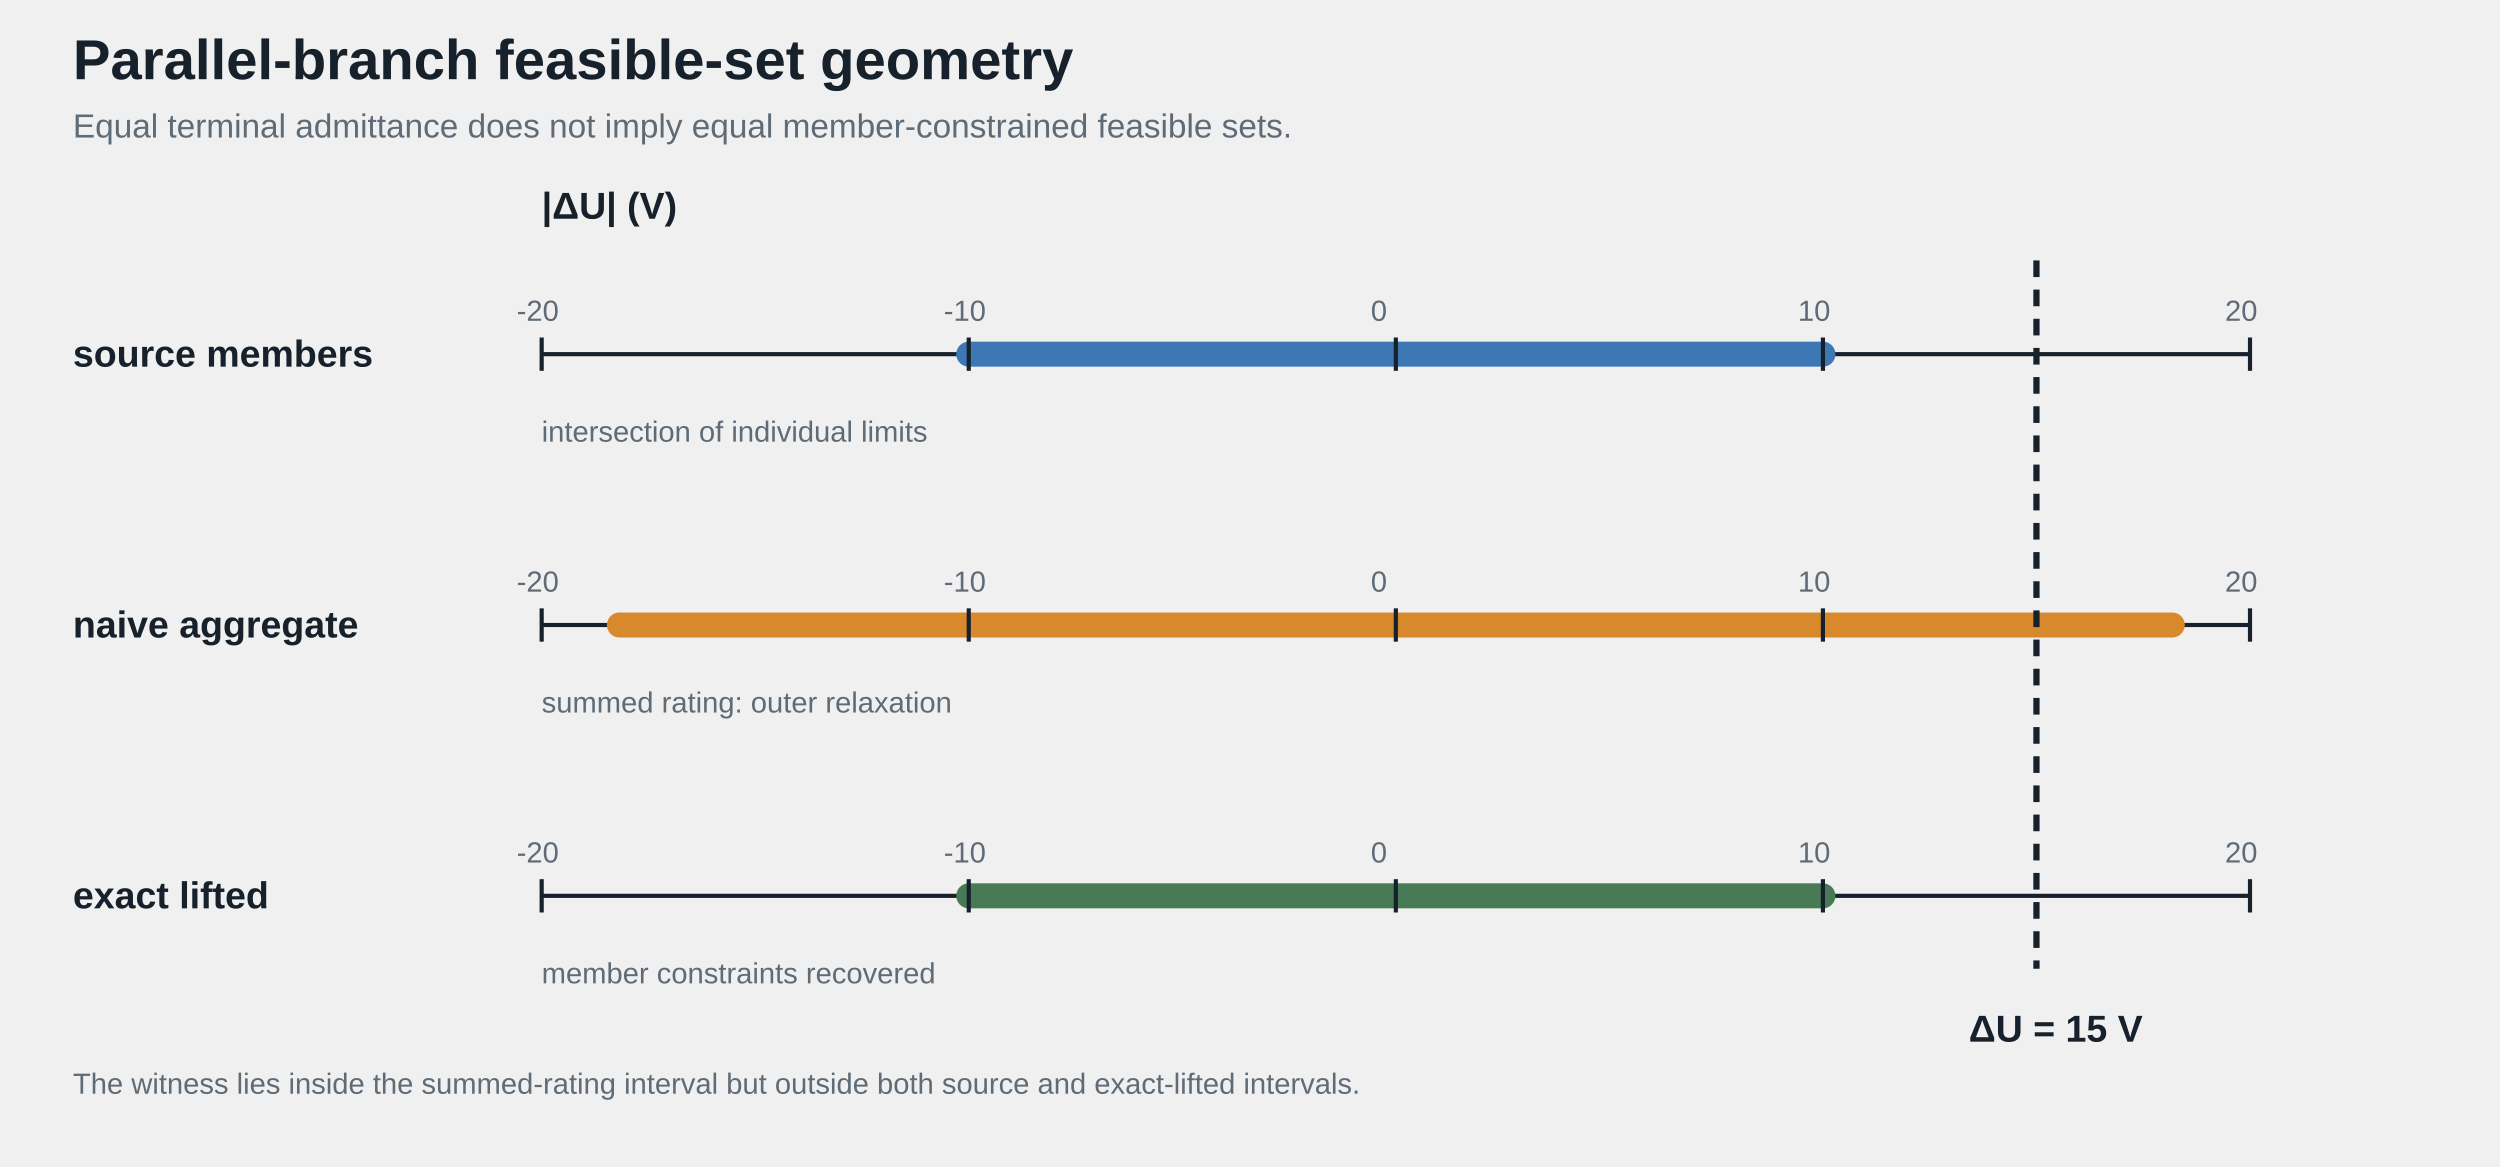
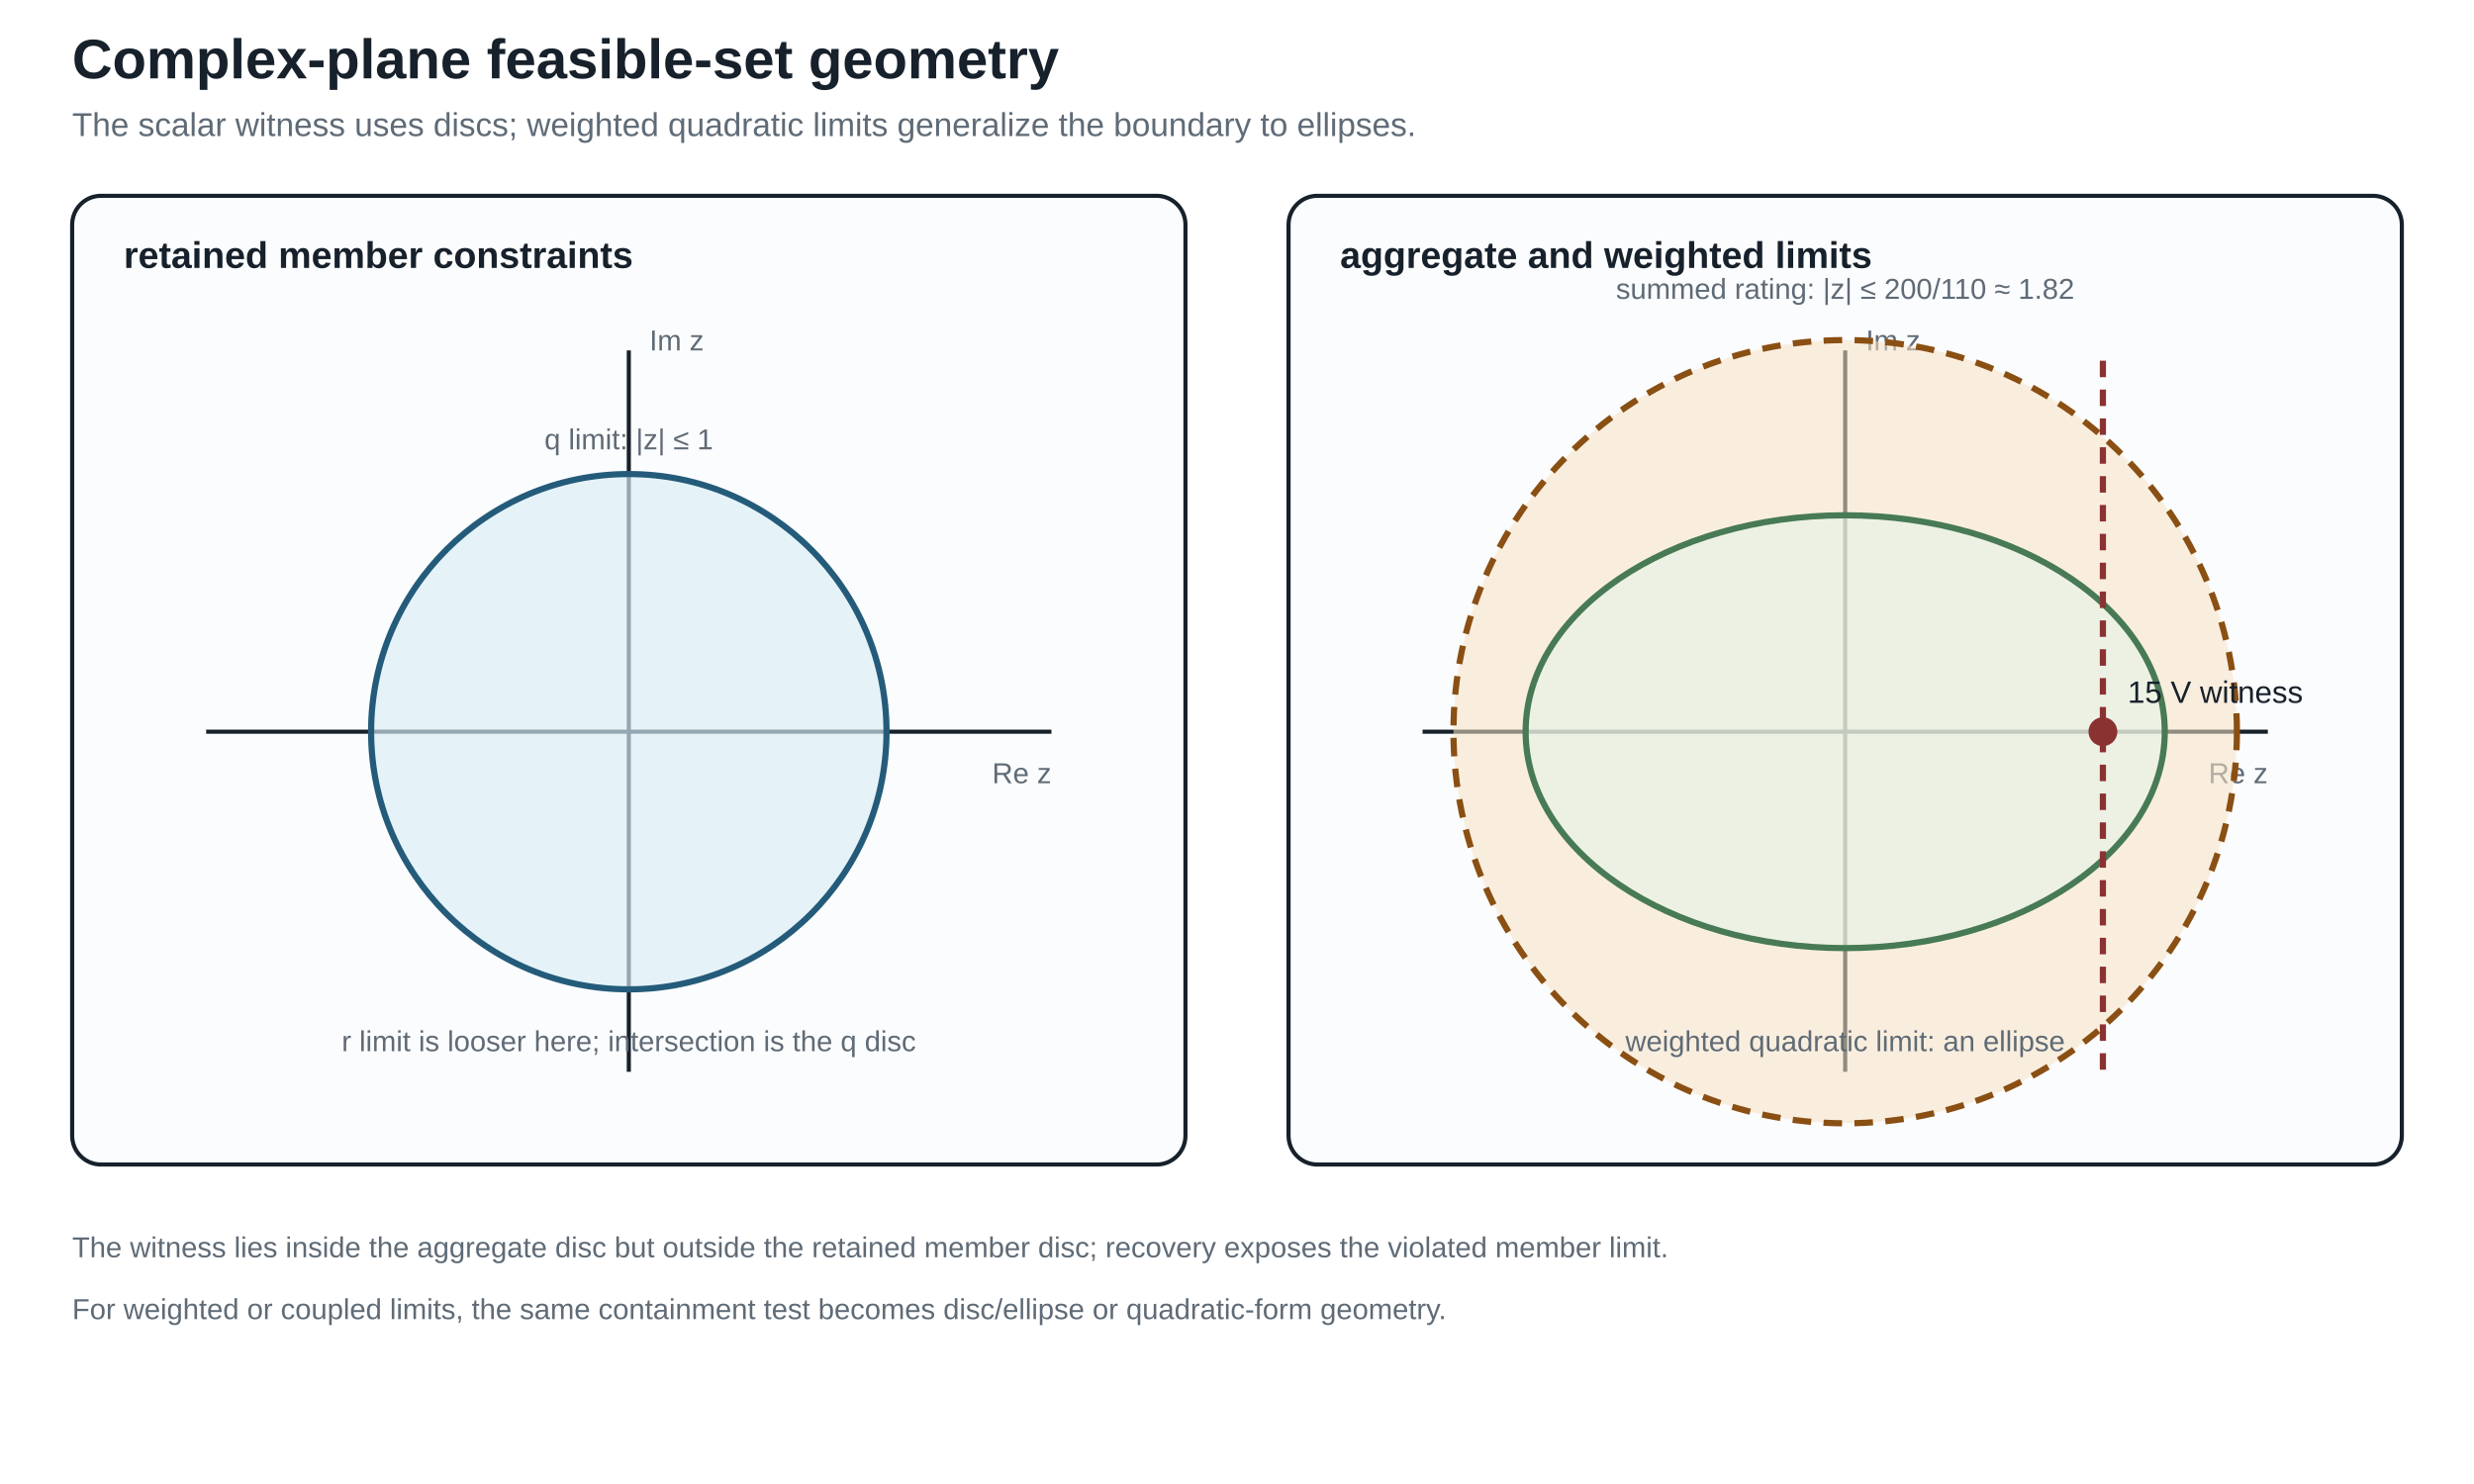
- <svg xmlns="http://www.w3.org/2000/svg" width="1200" height="560" viewBox="0 0 1200 560">
-   <style>text{font-family:Arial,sans-serif;fill:#17212b}.title{font-size:27px;font-weight:bold}.sub{font-size:16px;fill:#5f6b76}.head{font-size:18px;font-weight:bold}.body{font-size:15px}.small{font-size:14px;fill:#5f6b76}.axis{stroke:#17212b;stroke-width:2}.interval{stroke-width:12;stroke-linecap:round}.witness{stroke:#17212b;stroke-width:3;stroke-dasharray:8 6}</style>
-   <text x="35" y="38" class="title">Parallel-branch feasible-set geometry</text>
-   <text x="35" y="66" class="sub">Equal terminal admittance does not imply equal member-constrained feasible sets.</text>
-   <text x="260" y="105" class="head">|ΔU| (V)</text>
-   <text x="35" y="176" class="head">source members</text>
-   <line x1="260" y1="170" x2="1080" y2="170" class="axis" />
-   <line x1="465.0" y1="170" x2="875.0" y2="170" stroke="#3d78b5" class="interval" />
-   <text x="260" y="212" class="small">intersection of individual limits</text>
-   <line x1="260.0" y1="162" x2="260.0" y2="178" class="axis" />
-   <text x="248" y="154" class="small">-20</text>
-   <line x1="465.0" y1="162" x2="465.0" y2="178" class="axis" />
-   <text x="453" y="154" class="small">-10</text>
-   <line x1="670.0" y1="162" x2="670.0" y2="178" class="axis" />
-   <text x="658" y="154" class="small">0</text>
-   <line x1="875.0" y1="162" x2="875.0" y2="178" class="axis" />
-   <text x="863" y="154" class="small">10</text>
-   <line x1="1080.0" y1="162" x2="1080.0" y2="178" class="axis" />
-   <text x="1068" y="154" class="small">20</text>
-   <text x="35" y="306" class="head">naive aggregate</text>
-   <line x1="260" y1="300" x2="1080" y2="300" class="axis" />
-   <line x1="297.3" y1="300" x2="1042.7" y2="300" stroke="#d8892b" class="interval" />
-   <text x="260" y="342" class="small">summed rating: outer relaxation</text>
-   <line x1="260.0" y1="292" x2="260.0" y2="308" class="axis" />
-   <text x="248" y="284" class="small">-20</text>
-   <line x1="465.0" y1="292" x2="465.0" y2="308" class="axis" />
-   <text x="453" y="284" class="small">-10</text>
-   <line x1="670.0" y1="292" x2="670.0" y2="308" class="axis" />
-   <text x="658" y="284" class="small">0</text>
-   <line x1="875.0" y1="292" x2="875.0" y2="308" class="axis" />
-   <text x="863" y="284" class="small">10</text>
-   <line x1="1080.0" y1="292" x2="1080.0" y2="308" class="axis" />
-   <text x="1068" y="284" class="small">20</text>
-   <text x="35" y="436" class="head">exact lifted</text>
-   <line x1="260" y1="430" x2="1080" y2="430" class="axis" />
-   <line x1="465.0" y1="430" x2="875.0" y2="430" stroke="#477a55" class="interval" />
-   <text x="260" y="472" class="small">member constraints recovered</text>
-   <line x1="260.0" y1="422" x2="260.0" y2="438" class="axis" />
-   <text x="248" y="414" class="small">-20</text>
-   <line x1="465.0" y1="422" x2="465.0" y2="438" class="axis" />
-   <text x="453" y="414" class="small">-10</text>
-   <line x1="670.0" y1="422" x2="670.0" y2="438" class="axis" />
-   <text x="658" y="414" class="small">0</text>
-   <line x1="875.0" y1="422" x2="875.0" y2="438" class="axis" />
-   <text x="863" y="414" class="small">10</text>
-   <line x1="1080.0" y1="422" x2="1080.0" y2="438" class="axis" />
-   <text x="1068" y="414" class="small">20</text>
-   <line x1="977.5" y1="125" x2="977.5" y2="465" class="witness" />
-   <text x="945" y="500" class="head">ΔU = 15 V</text>
-   <text x="35" y="525" class="small">The witness lies inside the summed-rating interval but outside both source and exact-lifted intervals.</text>
+ <svg xmlns="http://www.w3.org/2000/svg" width="1200" height="720" viewBox="0 0 1200 720">
+   <rect width="1200" height="720" fill="white" />
+   <style>text{font-family:Arial,sans-serif;fill:#17212b}.title{font-size:27px;font-weight:bold}.sub{font-size:16px;fill:#5f6b76}.head{font-size:18px;font-weight:bold}.body{font-size:15px}.small{font-size:14px;fill:#5f6b76}.panel{fill:#fbfcfd;stroke:#17212b;stroke-width:2}.axis{stroke:#17212b;stroke-width:2}.source{fill:#d9eef8;fill-opacity:.65;stroke:#245b7a;stroke-width:3}.aggregate{fill:#f8e1c4;fill-opacity:.55;stroke:#8a4f13;stroke-width:3;stroke-dasharray:9 6}.ellipse{fill:#e4f4e7;fill-opacity:.6;stroke:#477a55;stroke-width:3}.witness{stroke:#8a3232;stroke-width:3;stroke-dasharray:8 6}.dot{fill:#8a3232}</style>
+   <text x="35" y="38" class="title" text-anchor="start">Complex-plane feasible-set geometry</text>
+   <text x="35" y="66" class="sub" text-anchor="start">The scalar witness uses discs; weighted quadratic limits generalize the boundary to ellipses.</text>
+   <rect x="35" y="95" width="540" height="470" rx="14" class="panel" />
+   <rect x="625" y="95" width="540" height="470" rx="14" class="panel" />
+   <text x="60" y="130" class="head" text-anchor="start">retained member constraints</text>
+   <text x="650" y="130" class="head" text-anchor="start">aggregate and weighted limits</text>
+   <line x1="100" y1="355" x2="510" y2="355" class="axis" />
+   <line x1="305" y1="170" x2="305" y2="520" class="axis" />
+   <text x="510" y="380" class="small" text-anchor="end">Re z</text>
+   <text x="315" y="170" class="small" text-anchor="start">Im z</text>
+   <circle cx="305" cy="355" r="125" class="source" />
+   <text x="305" y="218" class="small" text-anchor="middle">q limit: |z| ≤ 1</text>
+   <text x="305" y="510" class="small" text-anchor="middle">r limit is looser here; intersection is the q disc</text>
+   <line x1="690" y1="355" x2="1100" y2="355" class="axis" />
+   <line x1="895" y1="170" x2="895" y2="520" class="axis" />
+   <text x="1100" y="380" class="small" text-anchor="end">Re z</text>
+   <text x="905" y="170" class="small" text-anchor="start">Im z</text>
+   <circle cx="895" cy="355" r="190" class="aggregate" />
+   <ellipse cx="895" cy="355" rx="155" ry="105" class="ellipse" />
+   <text x="895" y="145" class="small" text-anchor="middle">summed rating: |z| ≤ 200/110 ≈ 1.82</text>
+   <text x="895" y="510" class="small" text-anchor="middle">weighted quadratic limit: an ellipse</text>
+   <line x1="1020" y1="175" x2="1020" y2="520" class="witness" />
+   <circle cx="1020" cy="355" r="7" class="dot" />
+   <text x="1032" y="341" class="body" text-anchor="start">15 V witness</text>
+   <text x="35" y="610" class="small" text-anchor="start">The witness lies inside the aggregate disc but outside the retained member disc; recovery exposes the violated member limit.</text>
+   <text x="35" y="640" class="small" text-anchor="start">For weighted or coupled limits, the same containment test becomes disc/ellipse or quadratic-form geometry.</text>
</svg>
